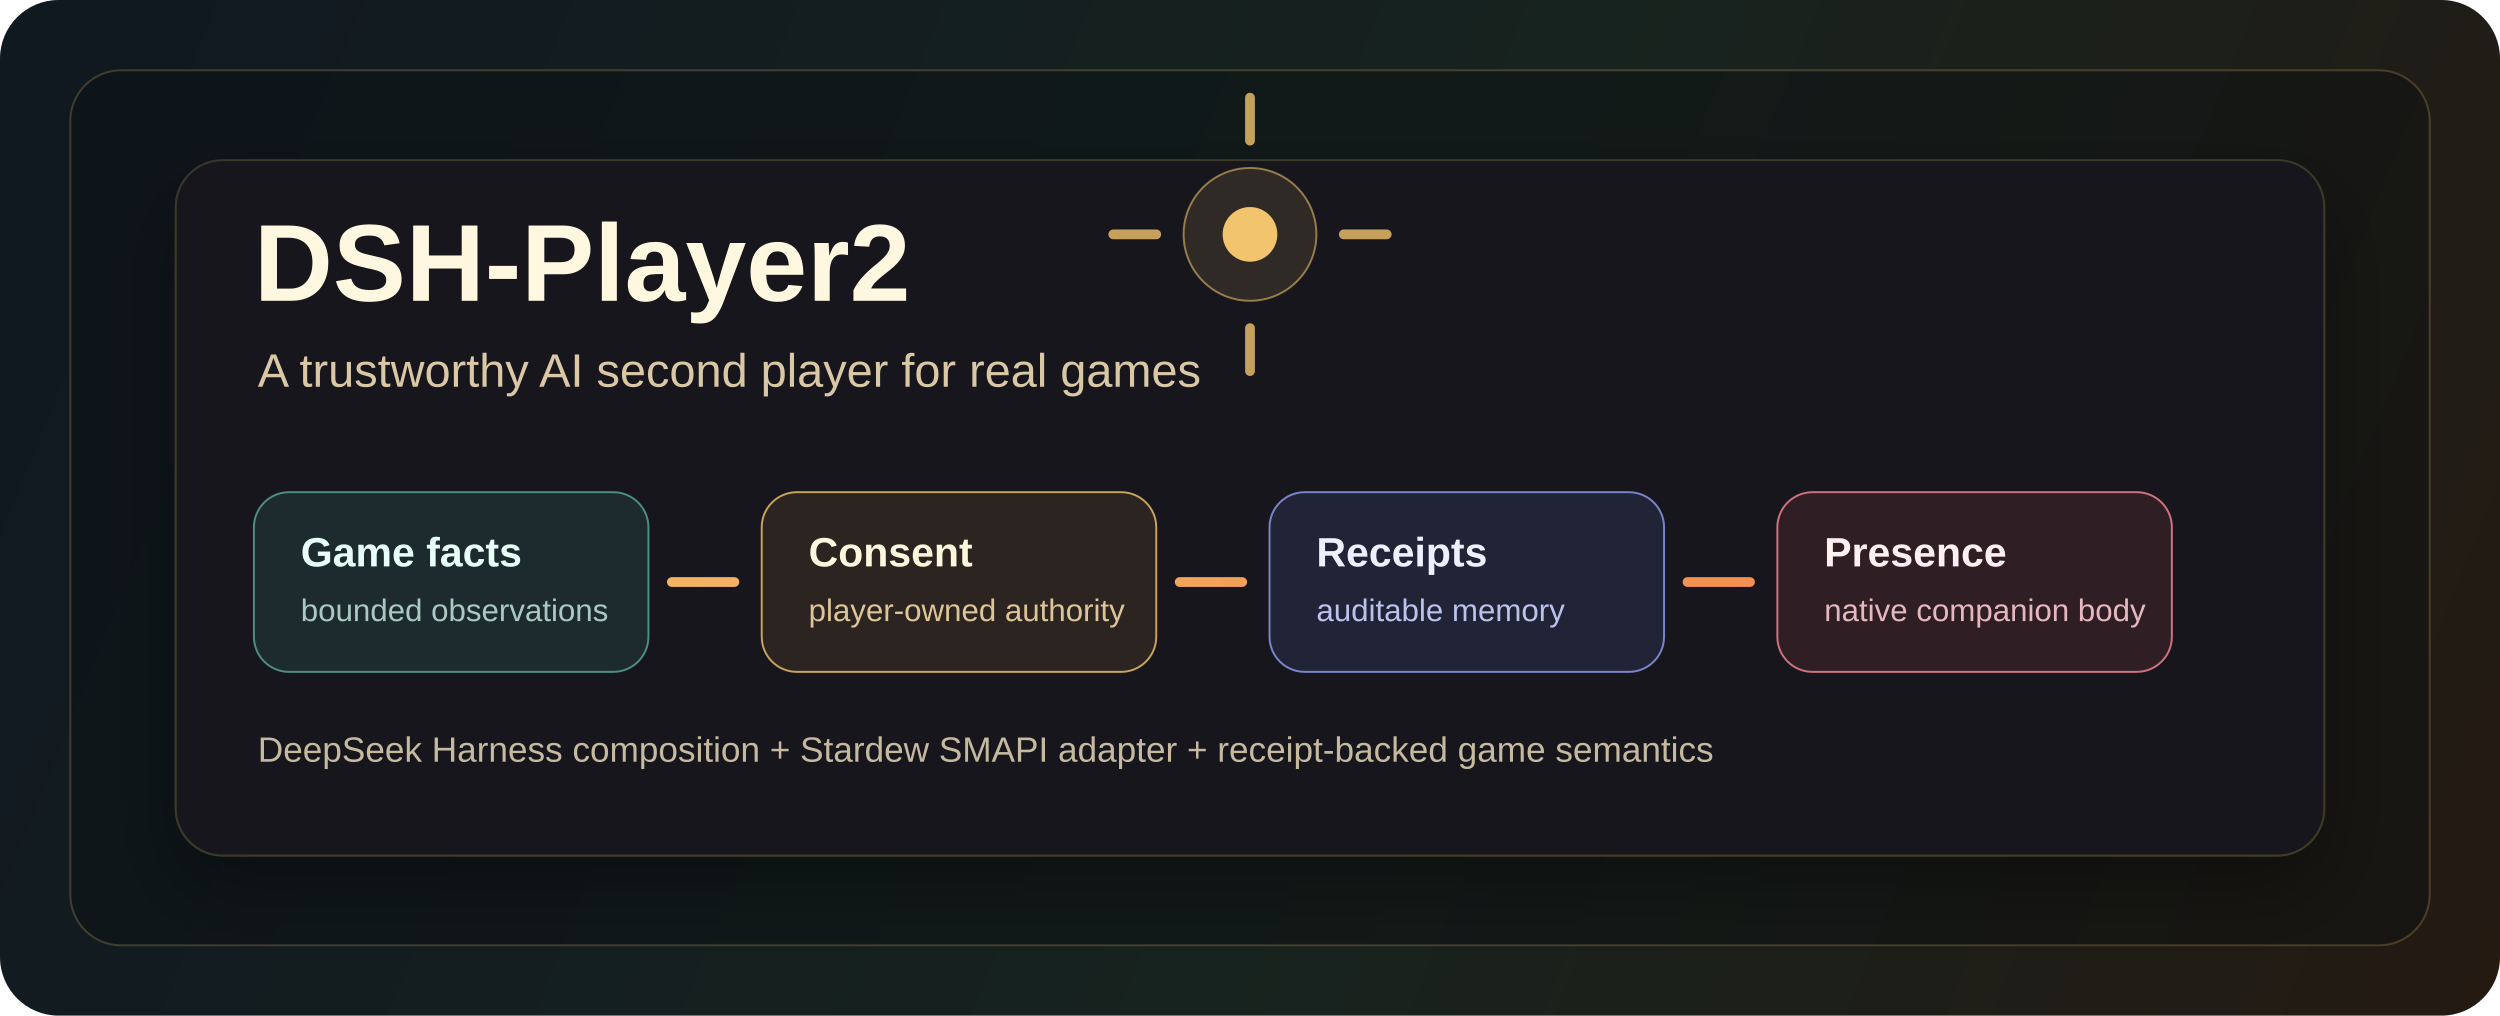
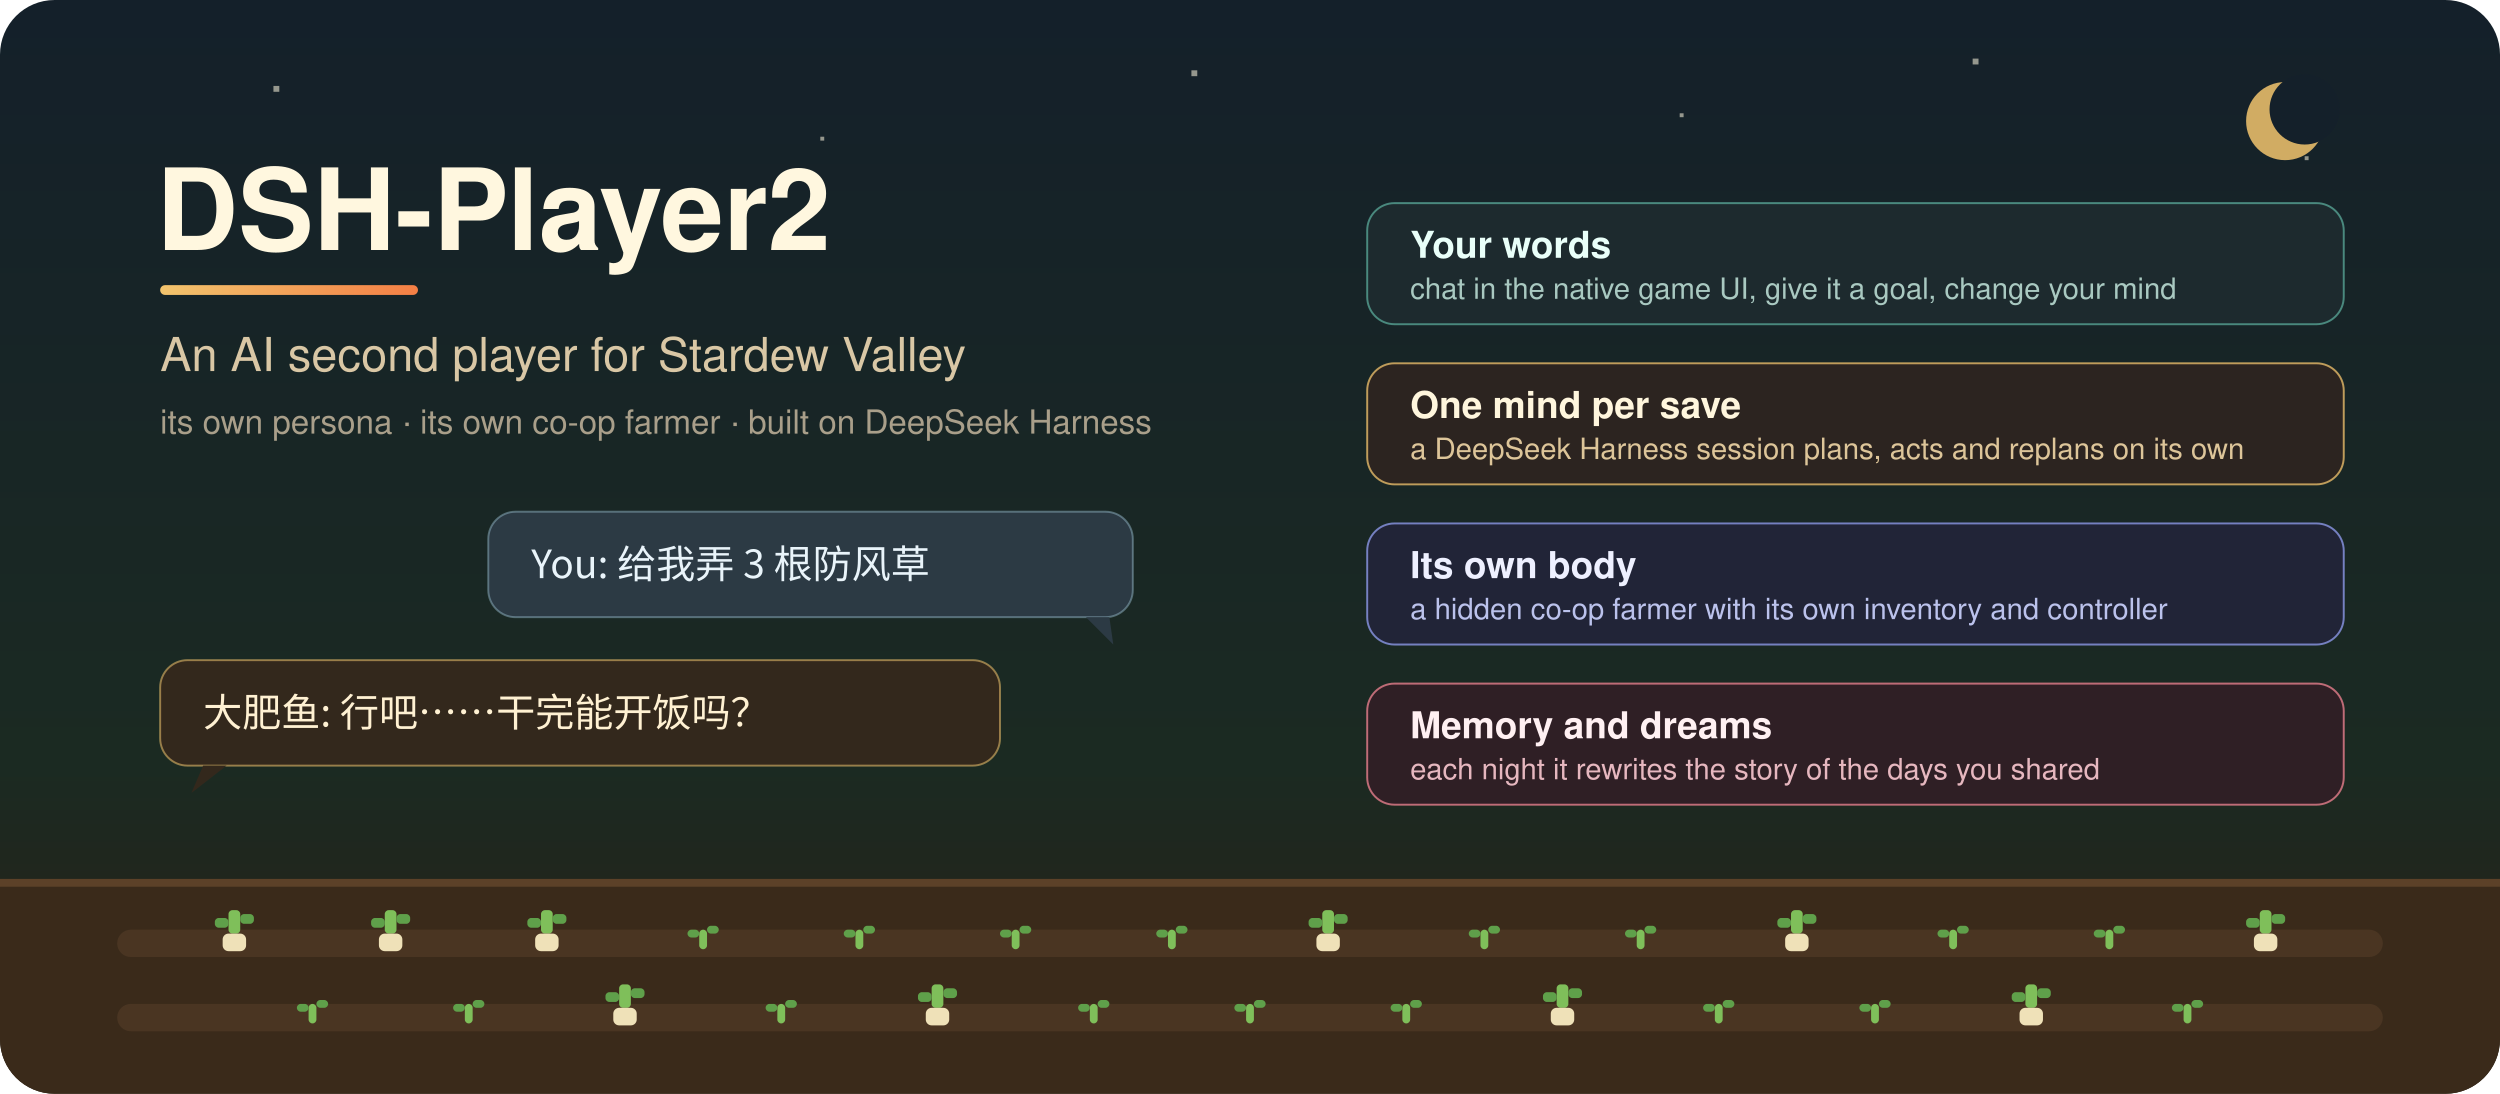
- <svg xmlns="http://www.w3.org/2000/svg" width="1280" height="520" viewBox="0 0 1280 520" fill="none" role="img" aria-labelledby="title desc">
+ <svg xmlns="http://www.w3.org/2000/svg" width="1280" height="560" viewBox="0 0 1280 560" fill="none" role="img" aria-labelledby="title desc">
  <defs>
-     <linearGradient id="bg" x1="0" y1="0" x2="1280" y2="520" gradientUnits="userSpaceOnUse">
-       <stop stop-color="#101820" />
-       <stop offset="0.55" stop-color="#17231f" />
-       <stop offset="1" stop-color="#241a12" />
+     <linearGradient id="sky" x1="0" y1="0" x2="0" y2="560" gradientUnits="userSpaceOnUse">
+       <stop stop-color="#14202a" />
+       <stop offset="0.7" stop-color="#1b2a22" />
+       <stop offset="1" stop-color="#2a1f14" />
    </linearGradient>
-     <linearGradient id="gold" x1="162" y1="90" x2="1117" y2="420" gradientUnits="userSpaceOnUse">
+     <linearGradient id="gold" x1="0" y1="0" x2="1" y2="0">
      <stop stop-color="#f2c46d" />
      <stop offset="1" stop-color="#f47f45" />
    </linearGradient>
-     <filter id="shadow" x="-20%" y="-20%" width="140%" height="140%" color-interpolation-filters="sRGB">
-       <feDropShadow dx="0" dy="18" stdDeviation="20" flood-color="#000000" flood-opacity="0.32" />
-     </filter>
+     <g id="parsnip">
+       <rect x="-3" y="-22" width="6" height="12" rx="2" fill="#7fbf5a" />
+       <rect x="-10" y="-18" width="7" height="5" rx="2" fill="#5fa04a" />
+       <rect x="3" y="-20" width="7" height="5" rx="2" fill="#5fa04a" />
+       <rect x="-6" y="-10" width="12" height="9" rx="3" fill="#efe1b8" />
+     </g>
+     <g id="sprout">
+       <rect x="-2" y="-12" width="4" height="10" rx="2" fill="#7fbf5a" />
+       <rect x="-8" y="-12" width="6" height="4" rx="2" fill="#5fa04a" />
+       <rect x="2" y="-14" width="6" height="4" rx="2" fill="#5fa04a" />
+     </g>
  </defs>
-   <rect width="1280" height="520" rx="30" fill="url(#bg)" />
-   <rect x="36" y="36" width="1208" height="448" rx="26" fill="#0b0f12" fill-opacity="0.42" stroke="#f2c46d" stroke-opacity="0.22" />
-   <g filter="url(#shadow)">
-     <rect x="90" y="82" width="1100" height="356" rx="24" fill="#12191d" stroke="#f2c46d" stroke-opacity="0.18" />
+   <rect width="1280" height="560" rx="28" fill="url(#sky)" />
+   <g fill="#fff7df" fill-opacity="0.55">
+     <rect x="140" y="44" width="3" height="3" />
+     <rect x="420" y="70" width="2" height="2" />
+     <rect x="610" y="36" width="3" height="3" />
+     <rect x="860" y="58" width="2" height="2" />
+     <rect x="1010" y="30" width="3" height="3" />
+     <rect x="1180" y="80" width="2" height="2" />
  </g>
-   <text x="130" y="154" fill="#fff7df" font-family="Segoe UI, Arial, sans-serif" font-size="56" font-weight="700">DSH-Player2</text>
-   <text x="132" y="198" fill="#d9c7a5" font-family="Segoe UI, Arial, sans-serif" font-size="24">A trustworthy AI second player for real games</text>
-   <g transform="translate(130 252)">
-     <rect x="0" y="0" width="202" height="92" rx="18" fill="#1d2a2e" stroke="#5fb3a2" stroke-opacity="0.75" />
-     <text x="24" y="38" fill="#e9fff9" font-family="Segoe UI, Arial, sans-serif" font-size="21" font-weight="700">Game facts</text>
-     <text x="24" y="66" fill="#a9c9c1" font-family="Segoe UI, Arial, sans-serif" font-size="16">bounded observations</text>
+   <circle cx="1170" cy="62" r="20" fill="#f2c46d" fill-opacity="0.85" />
+   <circle cx="1180" cy="56" r="18" fill="#14202a" />
+   <text x="80" y="128" fill="#fff7df" font-family="Segoe UI, Helvetica, Arial, sans-serif" font-size="58" font-weight="700">DSH-Player2</text>
+   <rect x="82" y="146" width="132" height="5" rx="2.5" fill="url(#gold)" />
+   <text x="82" y="190" fill="#d9c7a5" font-family="Segoe UI, Helvetica, Arial, sans-serif" font-size="24">An AI second player for Stardew Valley</text>
+   <text x="82" y="222" fill="#a99f8a" font-family="Segoe UI, Helvetica, Arial, sans-serif" font-size="17">its own persona · its own co-op farmer · built on DeepSeek Harness</text>
+   <g font-family="Microsoft YaHei, PingFang SC, Noto Sans CJK SC, Segoe UI, sans-serif">
+     <rect x="250" y="262" width="330" height="54" rx="14" fill="#2c3a44" stroke="#9fc3d6" stroke-opacity="0.45" />
+     <path d="M556 316l14 14l-2 -14z" fill="#2c3a44" />
+     <text x="272" y="296" fill="#e9f4fa" font-size="20">You: 给我弄 3 根防风草</text>
+     <rect x="82" y="338" width="430" height="54" rx="14" fill="#33281c" stroke="#f2c46d" stroke-opacity="0.55" />
+     <path d="M104 392l-6 14l18 -14z" fill="#33281c" />
+     <text x="104" y="372" fill="#fff1d2" font-size="20">大肥鱼: 行吧……干完能开饭吗？</text>
  </g>
-   <g transform="translate(390 252)">
-     <rect x="0" y="0" width="202" height="92" rx="18" fill="#2c2420" stroke="#f2c46d" stroke-opacity="0.8" />
-     <text x="24" y="38" fill="#fff6dd" font-family="Segoe UI, Arial, sans-serif" font-size="21" font-weight="700">Consent</text>
-     <text x="24" y="66" fill="#ddc599" font-family="Segoe UI, Arial, sans-serif" font-size="16">player-owned authority</text>
+   <g font-family="Segoe UI, Helvetica, Arial, sans-serif">
+     <g transform="translate(700 104)">
+       <rect width="500" height="62" rx="14" fill="#1d2a2e" stroke="#5fb3a2" stroke-opacity="0.7" />
+       <text x="22" y="28" fill="#e9fff9" font-size="19" font-weight="700">Your words</text>
+       <text x="22" y="49" fill="#a9c9c1" font-size="15">chat in the native game UI, give it a goal, change your mind</text>
+     </g>
+     <g transform="translate(700 186)">
+       <rect width="500" height="62" rx="14" fill="#2c2420" stroke="#f2c46d" stroke-opacity="0.75" />
+       <text x="22" y="28" fill="#fff6dd" font-size="19" font-weight="700">One mind per save</text>
+       <text x="22" y="49" fill="#ddc599" font-size="15">a DeepSeek Harness session plans, acts and replans on its own</text>
+     </g>
+     <g transform="translate(700 268)">
+       <rect width="500" height="62" rx="14" fill="#212437" stroke="#9aa7ff" stroke-opacity="0.7" />
+       <text x="22" y="28" fill="#eef0ff" font-size="19" font-weight="700">Its own body</text>
+       <text x="22" y="49" fill="#bbc2ec" font-size="15">a hidden co-op farmer with its own inventory and controller</text>
+     </g>
+     <g transform="translate(700 350)">
+       <rect width="500" height="62" rx="14" fill="#2f1f25" stroke="#ff8b9b" stroke-opacity="0.7" />
+       <text x="22" y="28" fill="#fff0f2" font-size="19" font-weight="700">Memory and dreams</text>
+       <text x="22" y="49" fill="#e6b7bf" font-size="15">each night it rewrites the story of the days you shared</text>
+     </g>
+     <g stroke="url(#gold)" stroke-width="4" stroke-linecap="round">
+       <path d="M950 168v16" />
+       <path d="M950 250v16" />
+       <path d="M950 332v16" />
+     </g>
  </g>
-   <g transform="translate(650 252)">
-     <rect x="0" y="0" width="202" height="92" rx="18" fill="#212437" stroke="#9aa7ff" stroke-opacity="0.75" />
-     <text x="24" y="38" fill="#eef0ff" font-family="Segoe UI, Arial, sans-serif" font-size="21" font-weight="700">Receipts</text>
-     <text x="24" y="66" fill="#bbc2ec" font-family="Segoe UI, Arial, sans-serif" font-size="16">auditable memory</text>
+   <path d="M0 452H1280V532a28 28 0 0 1-28 28H28a28 28 0 0 1-28-28z" fill="#3a2a1a" />
+   <path d="M0 452h1280" stroke="#5c4128" stroke-width="4" />
+   <g fill="#4a3522">
+     <rect x="60" y="476" width="1160" height="14" rx="7" />
+     <rect x="60" y="514" width="1160" height="14" rx="7" />
  </g>
-   <g transform="translate(910 252)">
-     <rect x="0" y="0" width="202" height="92" rx="18" fill="#2f1f25" stroke="#ff8b9b" stroke-opacity="0.78" />
-     <text x="24" y="38" fill="#fff0f2" font-family="Segoe UI, Arial, sans-serif" font-size="21" font-weight="700">Presence</text>
-     <text x="24" y="66" fill="#e6b7bf" font-family="Segoe UI, Arial, sans-serif" font-size="16">native companion body</text>
+   <g>
+     <use href="#parsnip" x="120" y="488" />
+     <use href="#parsnip" x="200" y="488" />
+     <use href="#parsnip" x="280" y="488" />
+     <use href="#sprout" x="360" y="488" />
+     <use href="#sprout" x="440" y="488" />
+     <use href="#sprout" x="520" y="488" />
+     <use href="#sprout" x="600" y="488" />
+     <use href="#parsnip" x="680" y="488" />
+     <use href="#sprout" x="760" y="488" />
+     <use href="#sprout" x="840" y="488" />
+     <use href="#parsnip" x="920" y="488" />
+     <use href="#sprout" x="1000" y="488" />
+     <use href="#sprout" x="1080" y="488" />
+     <use href="#parsnip" x="1160" y="488" />
+     <use href="#sprout" x="160" y="526" />
+     <use href="#sprout" x="240" y="526" />
+     <use href="#parsnip" x="320" y="526" />
+     <use href="#sprout" x="400" y="526" />
+     <use href="#parsnip" x="480" y="526" />
+     <use href="#sprout" x="560" y="526" />
+     <use href="#sprout" x="640" y="526" />
+     <use href="#sprout" x="720" y="526" />
+     <use href="#parsnip" x="800" y="526" />
+     <use href="#sprout" x="880" y="526" />
+     <use href="#sprout" x="960" y="526" />
+     <use href="#parsnip" x="1040" y="526" />
+     <use href="#sprout" x="1120" y="526" />
  </g>
-   <path d="M344 298H376" stroke="url(#gold)" stroke-width="5" stroke-linecap="round" />
-   <path d="M604 298H636" stroke="url(#gold)" stroke-width="5" stroke-linecap="round" />
-   <path d="M864 298H896" stroke="url(#gold)" stroke-width="5" stroke-linecap="round" />
-   <circle cx="640" cy="120" r="34" fill="#f2c46d" fill-opacity="0.12" stroke="#f2c46d" stroke-opacity="0.56" />
-   <circle cx="640" cy="120" r="14" fill="#f2c46d" />
-   <path d="M640 72V50M640 190V168M688 120H710M570 120H592" stroke="#f2c46d" stroke-width="5" stroke-linecap="round" stroke-opacity="0.8" />
-   <text x="132" y="390" fill="#c5b99f" font-family="Segoe UI, Arial, sans-serif" font-size="18">DeepSeek Harness composition + Stardew SMAPI adapter + receipt-backed game semantics</text>
</svg>
